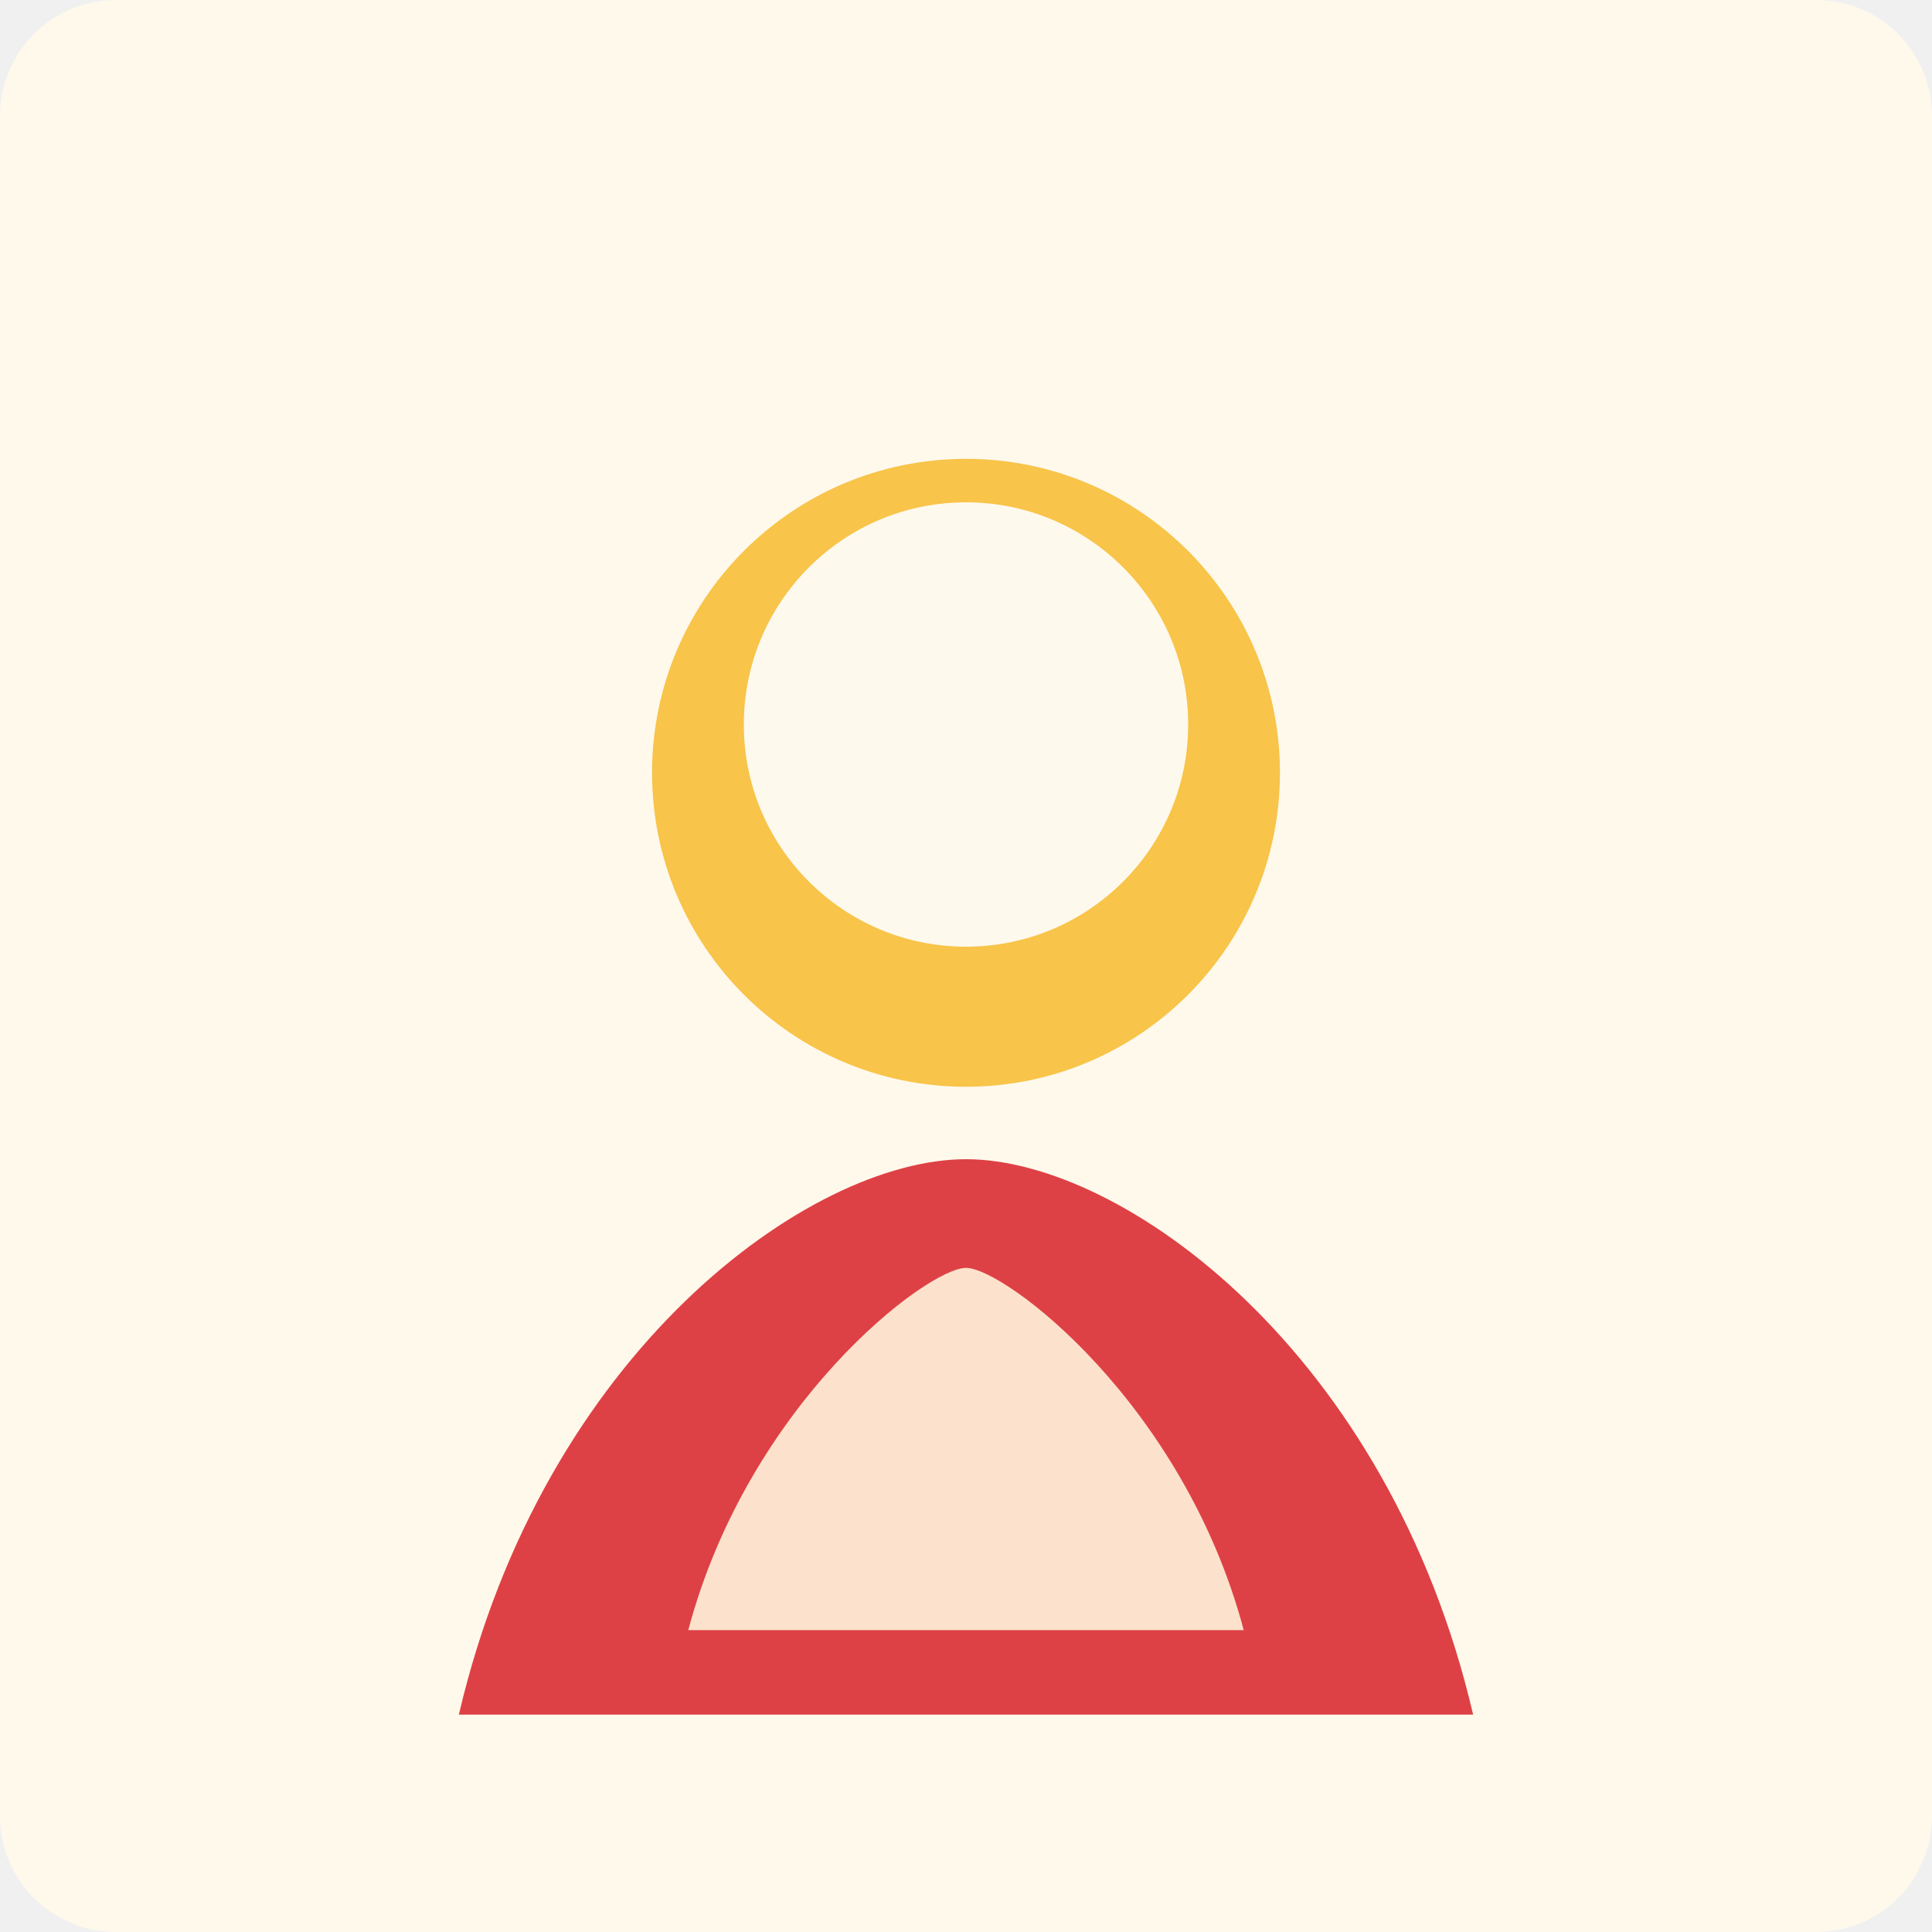
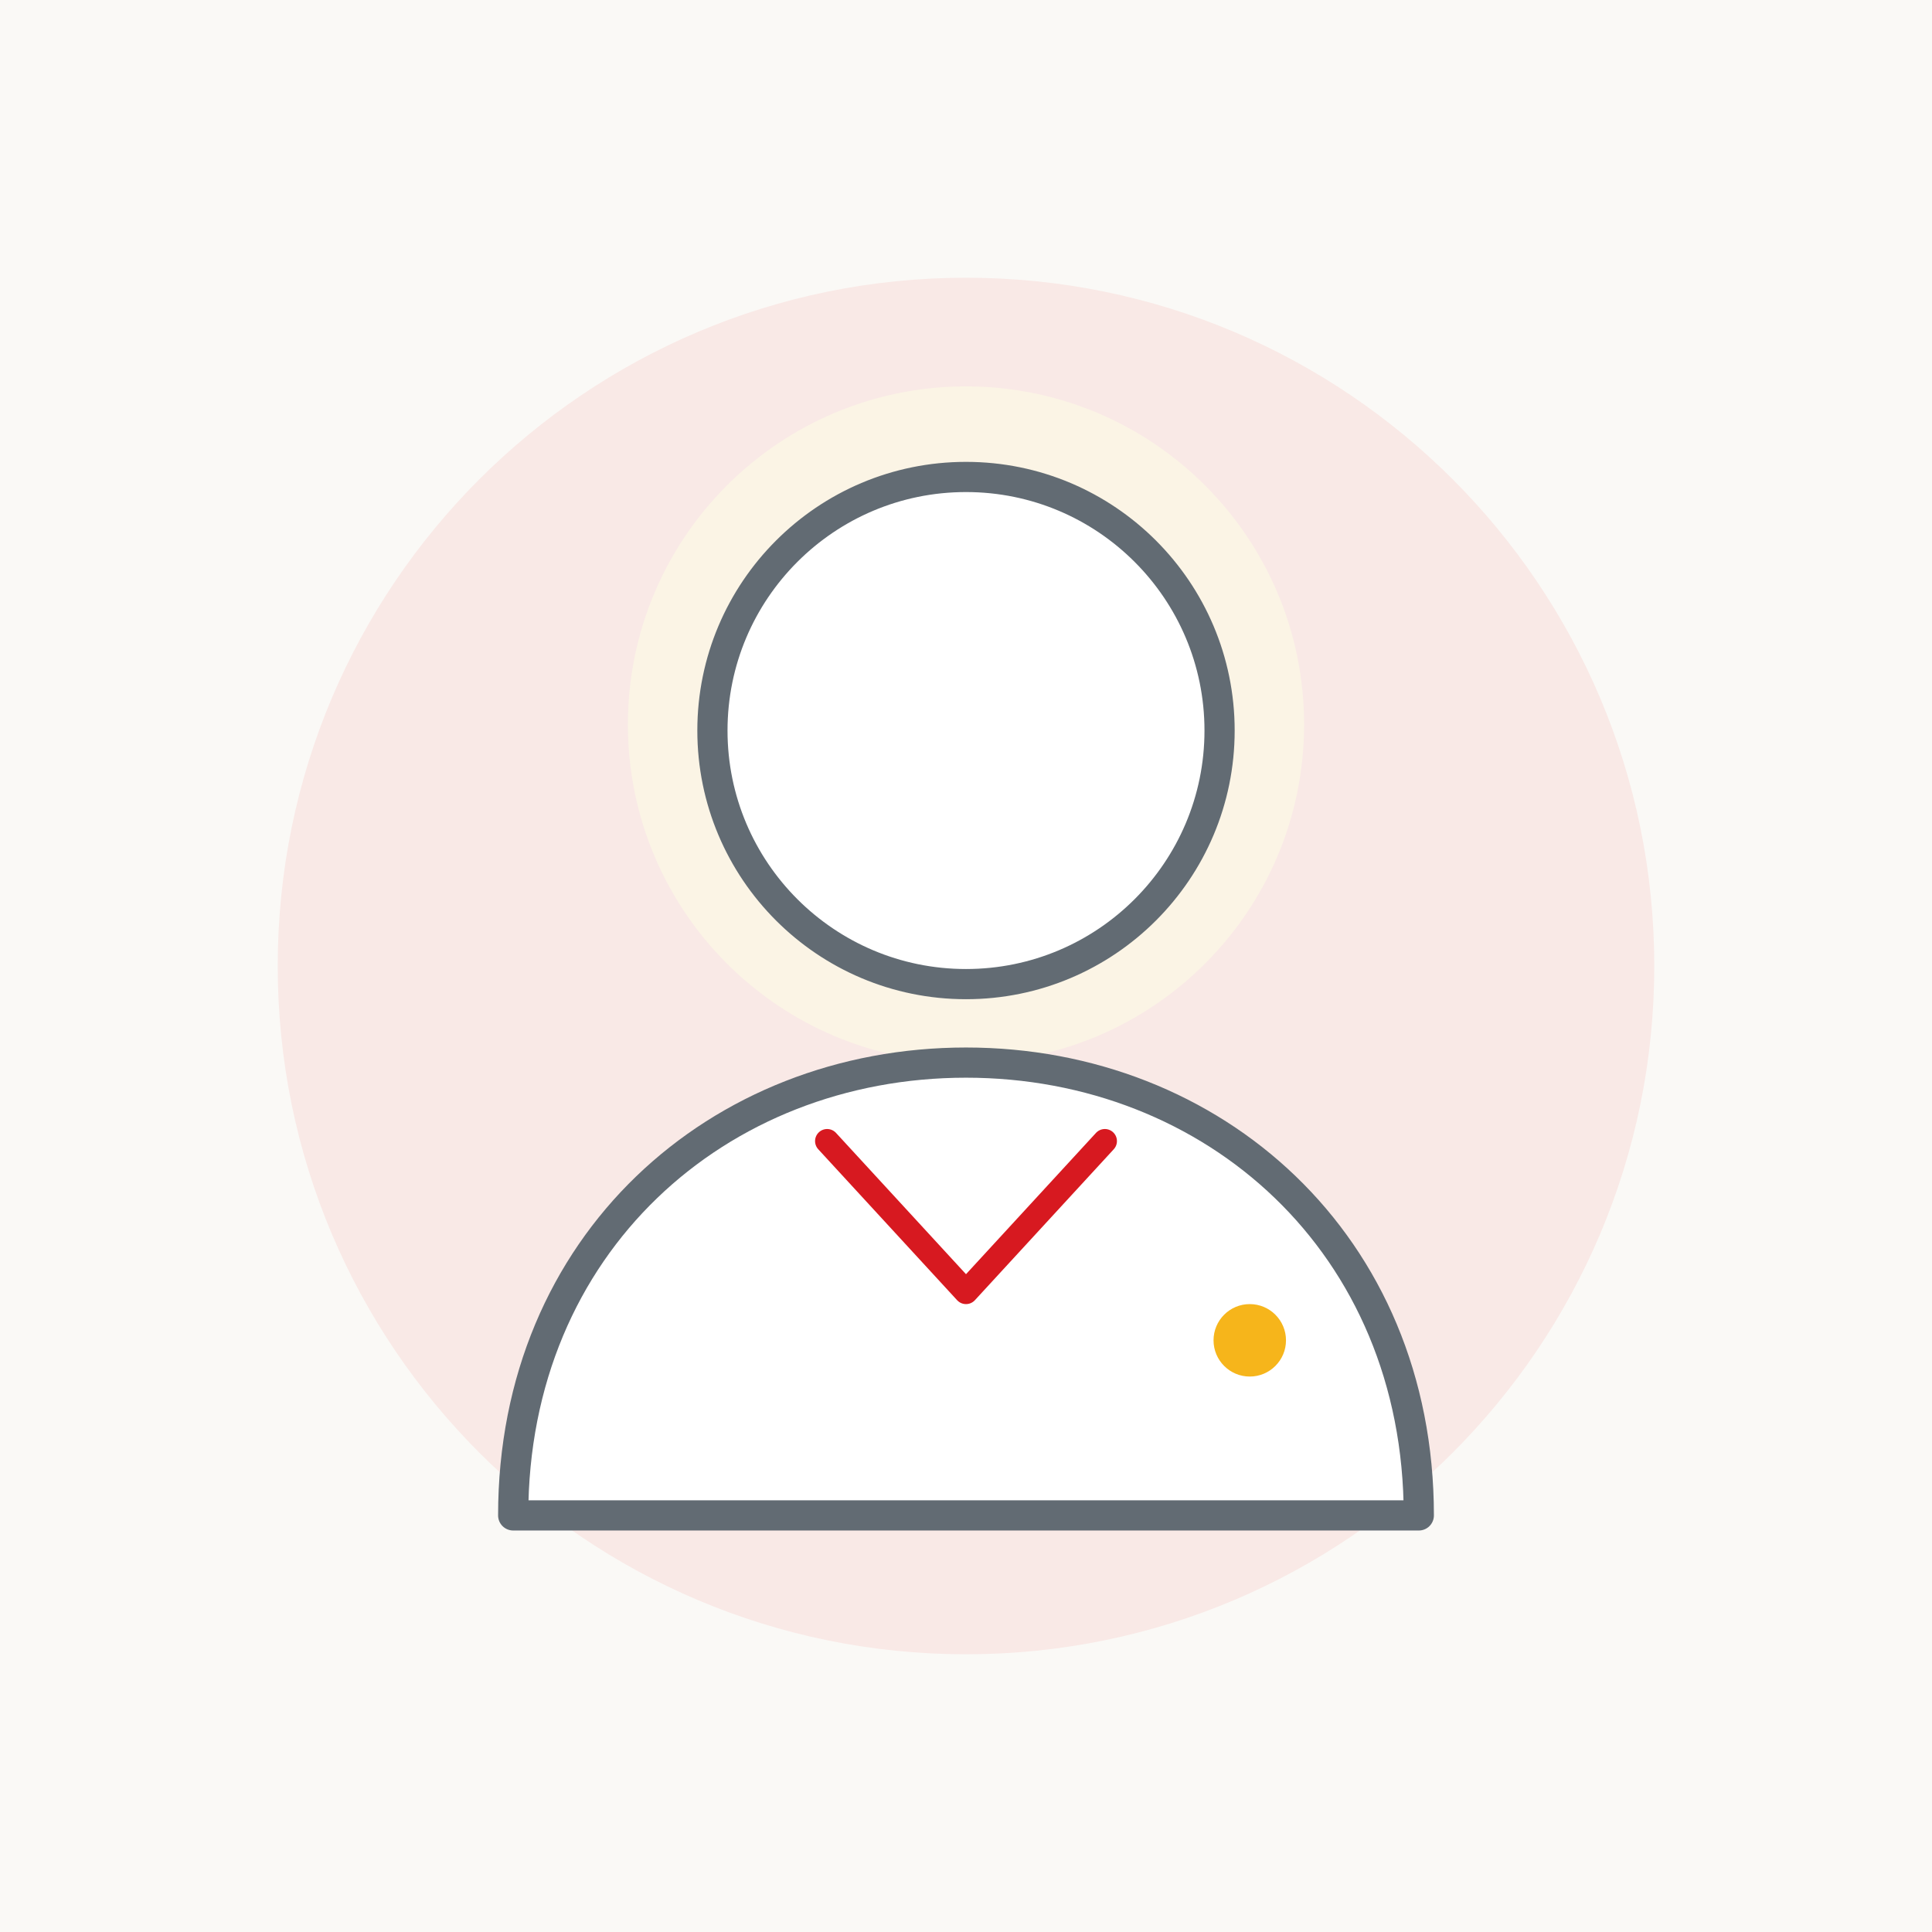
- <svg xmlns="http://www.w3.org/2000/svg" viewBox="0 0 800 800" role="img" aria-labelledby="title desc">
-   <rect width="800" height="800" rx="48" fill="#fff9ec" />
-   <circle cx="400" cy="320" r="130" fill="#f6b51b" opacity=".78" />
-   <path d="M190 710c35-150 145-230 210-230s175 80 210 230" fill="#d71920" opacity=".82" />
-   <circle cx="400" cy="300" r="92" fill="#ffffff" opacity=".9" />
-   <path d="M285 675c25-94 99-150 115-150s90 56 115 150" fill="#fff4da" opacity=".9" />
+ <svg xmlns="http://www.w3.org/2000/svg" viewBox="0 0 320 320" role="img" aria-labelledby="title desc">
+   <rect width="320" height="320" fill="#faf9f6" />
+   <circle cx="160" cy="160" r="114" fill="#f9e9e6" />
+   <circle cx="160" cy="120" r="56" fill="#fbf4e5" />
+   <g stroke="#626b73" stroke-width="5" stroke-linecap="round" stroke-linejoin="round">
+     <path d="M85 251C85 206 119 176 160 176C201 176 235 206 235 251Z" fill="#ffffff" />
+     <circle cx="160" cy="121" r="42" fill="#ffffff" />
+   </g>
+   <path d="M137 189L160 214L183 189" fill="none" stroke="#d71920" stroke-width="4" stroke-linecap="round" stroke-linejoin="round" />
+   <circle cx="207" cy="222" r="6" fill="#f6b51b" />
</svg>
